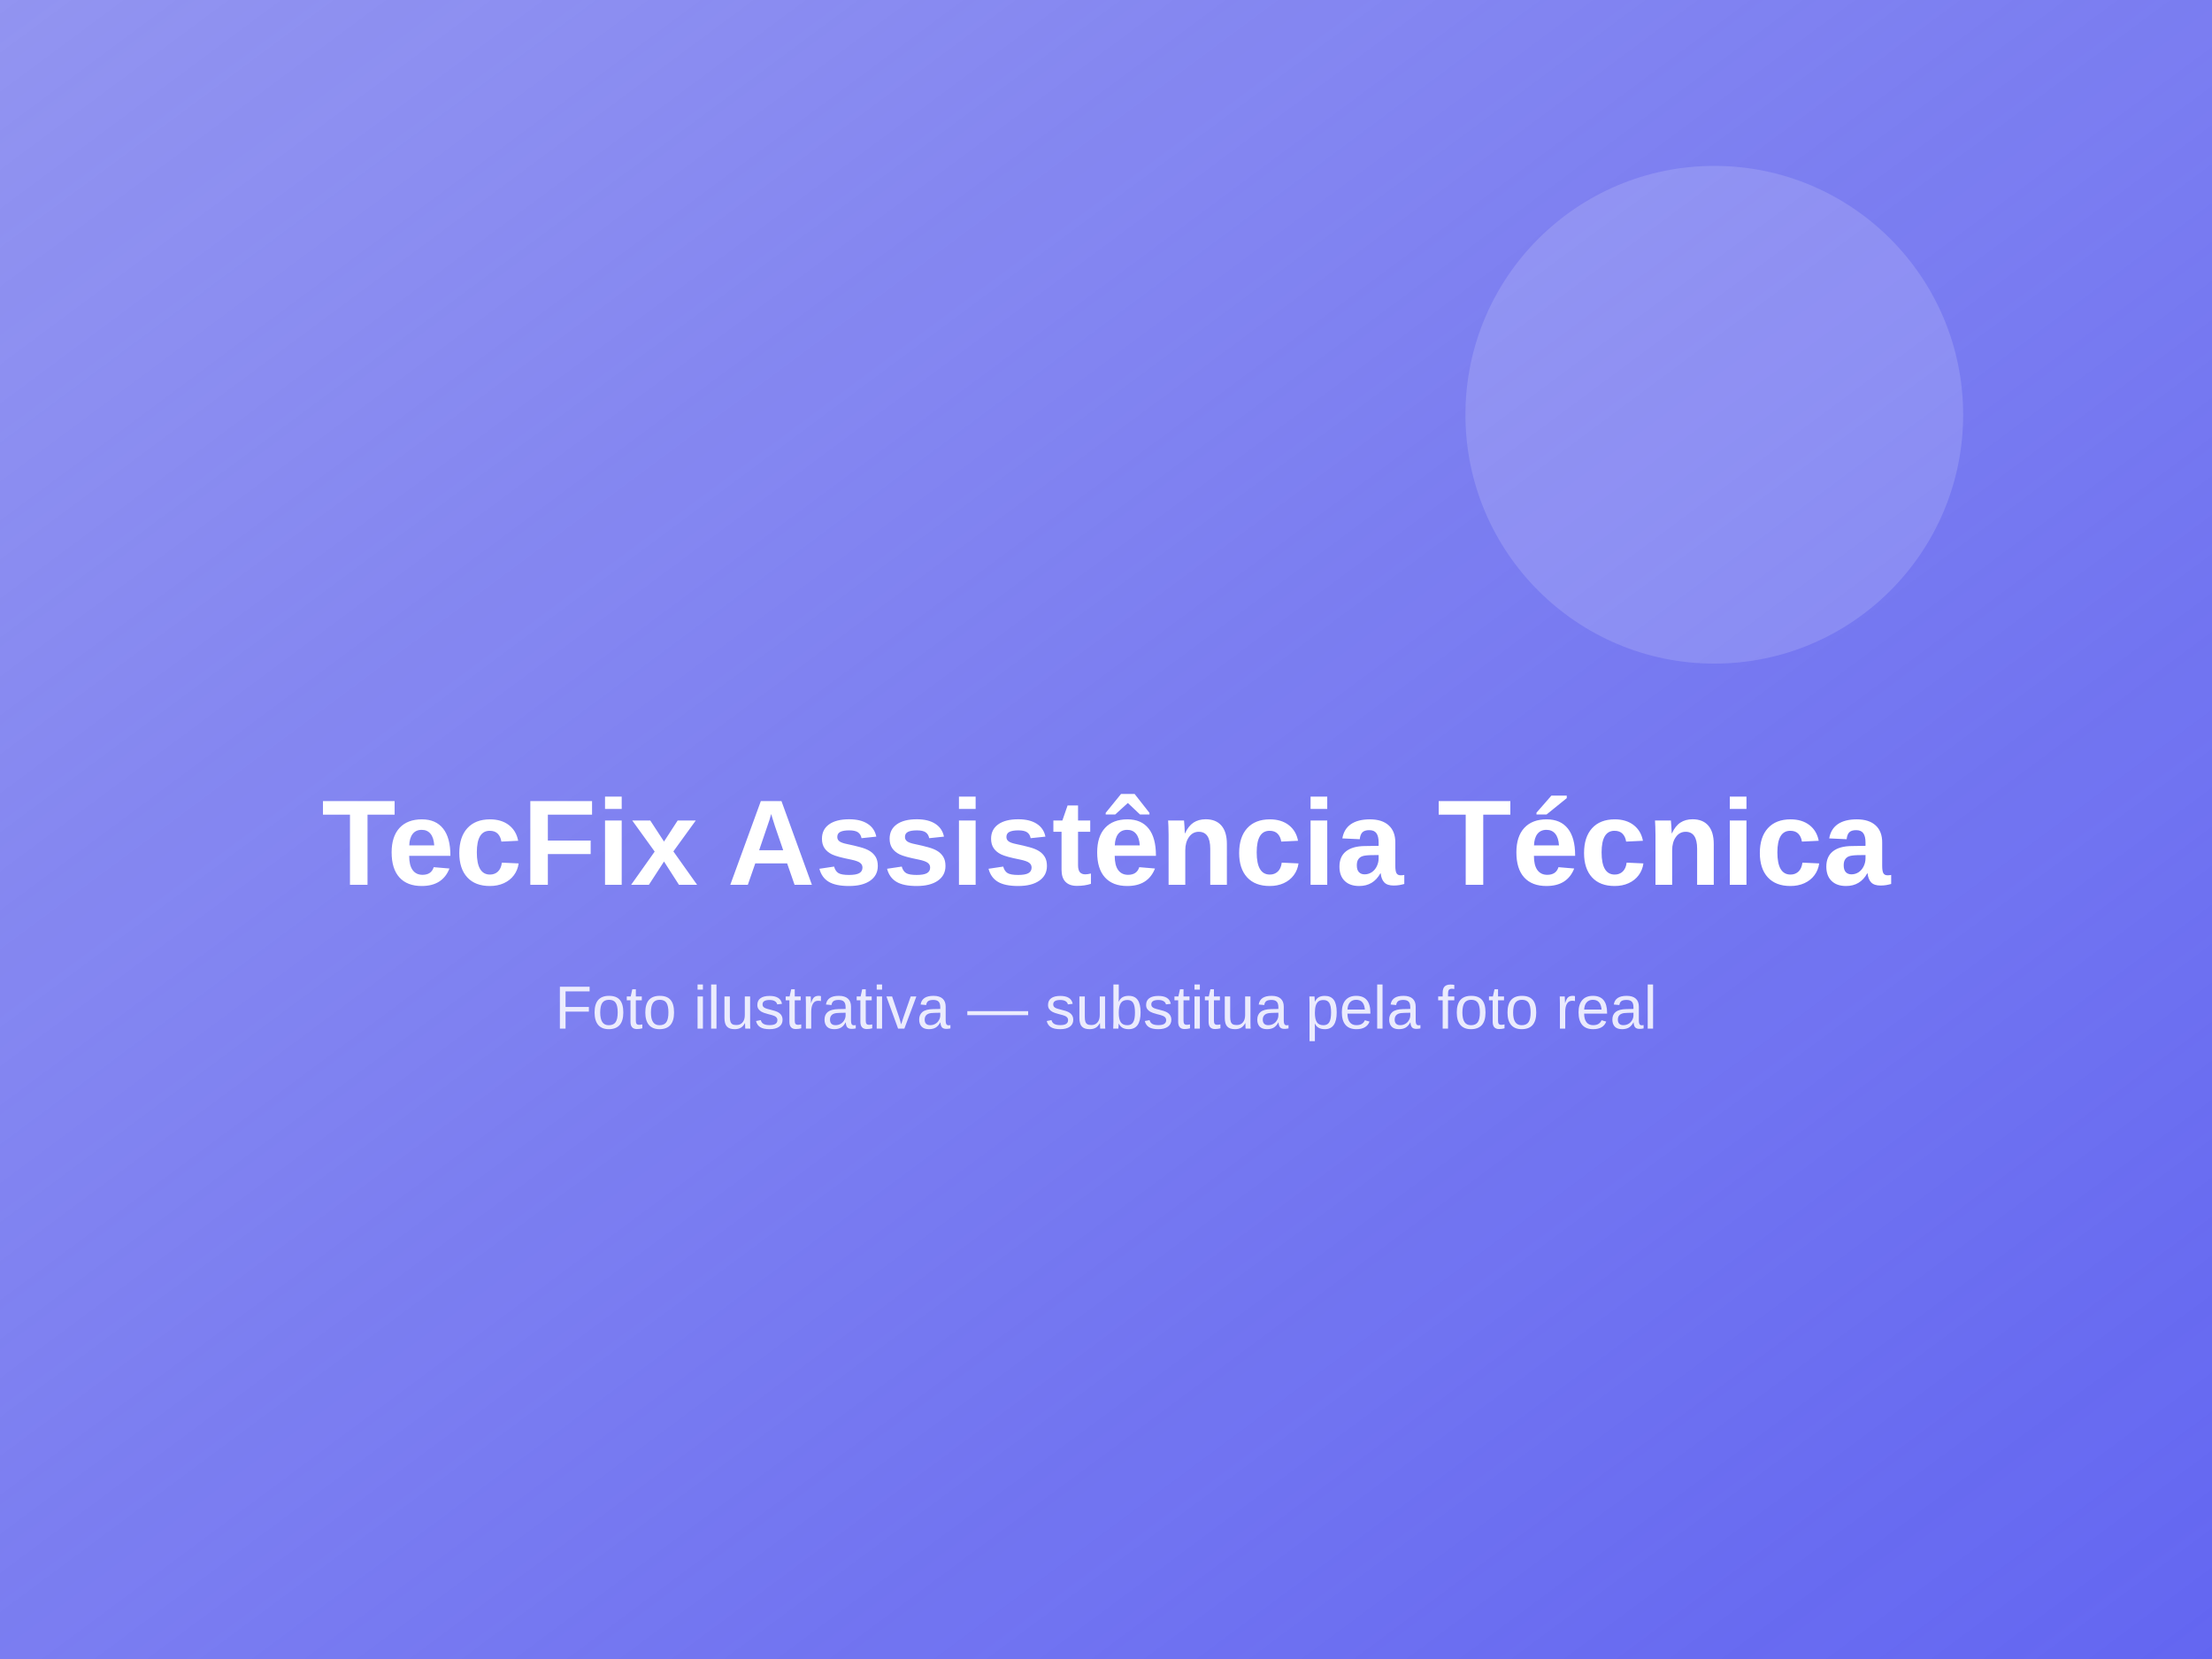
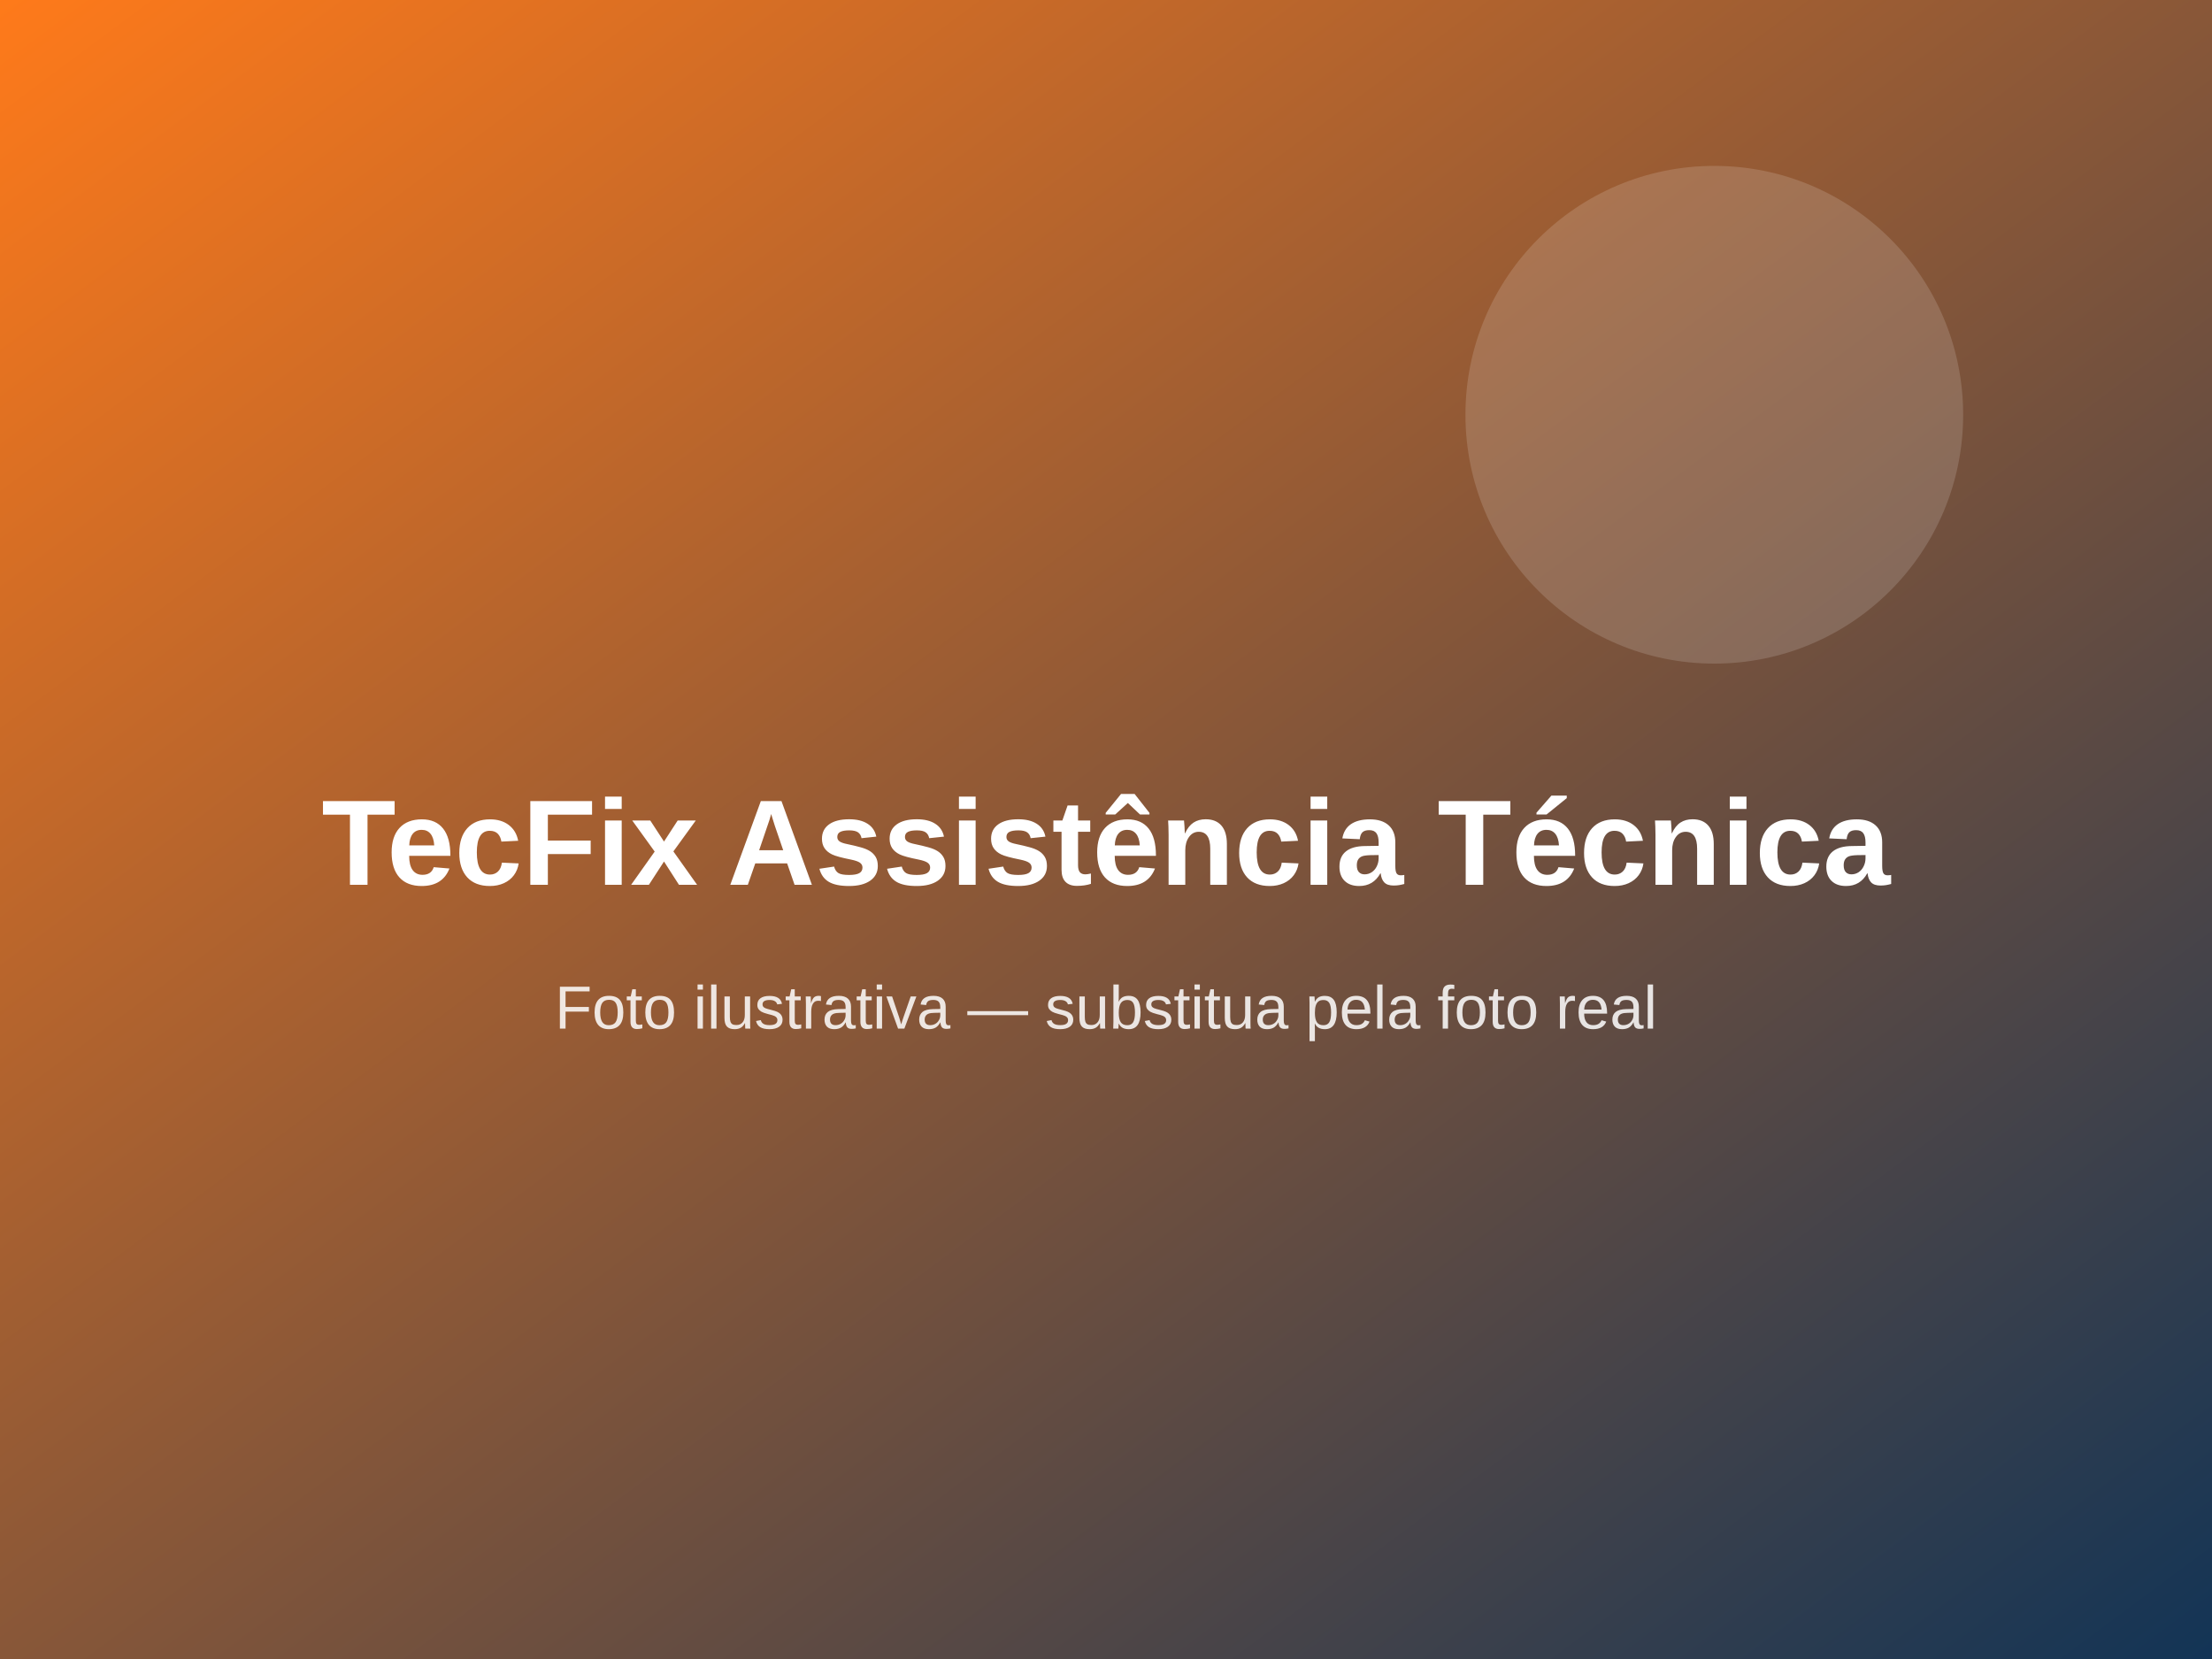
<svg xmlns="http://www.w3.org/2000/svg" viewBox="0 0 800 600" role="img" aria-label="Imagem ilustrativa de TecFix Assistência Técnica">
  <defs>
    <linearGradient id="g" x1="0" y1="0" x2="1" y2="1">
-       <stop offset="0" stop-color="#6366f1aa" />
-       <stop offset="1" stop-color="#6366f1" />
+       <stop offset="0" stop-color="#ff7a1a" />
+       <stop offset="1" stop-color="#123456" />
    </linearGradient>
  </defs>
  <rect width="800" height="600" fill="url(#g)" />
  <circle cx="620" cy="150" r="90" fill="#fff" opacity=".15" />
  <text x="400" y="320" font-family="Arial,Helvetica,sans-serif" font-size="44" font-weight="700" text-anchor="middle" fill="#fff">TecFix Assistência Técnica</text>
  <text x="400" y="372" font-family="Arial,Helvetica,sans-serif" font-size="22" text-anchor="middle" fill="#fff" opacity=".85">Foto ilustrativa — substitua pela foto real</text>
</svg>
